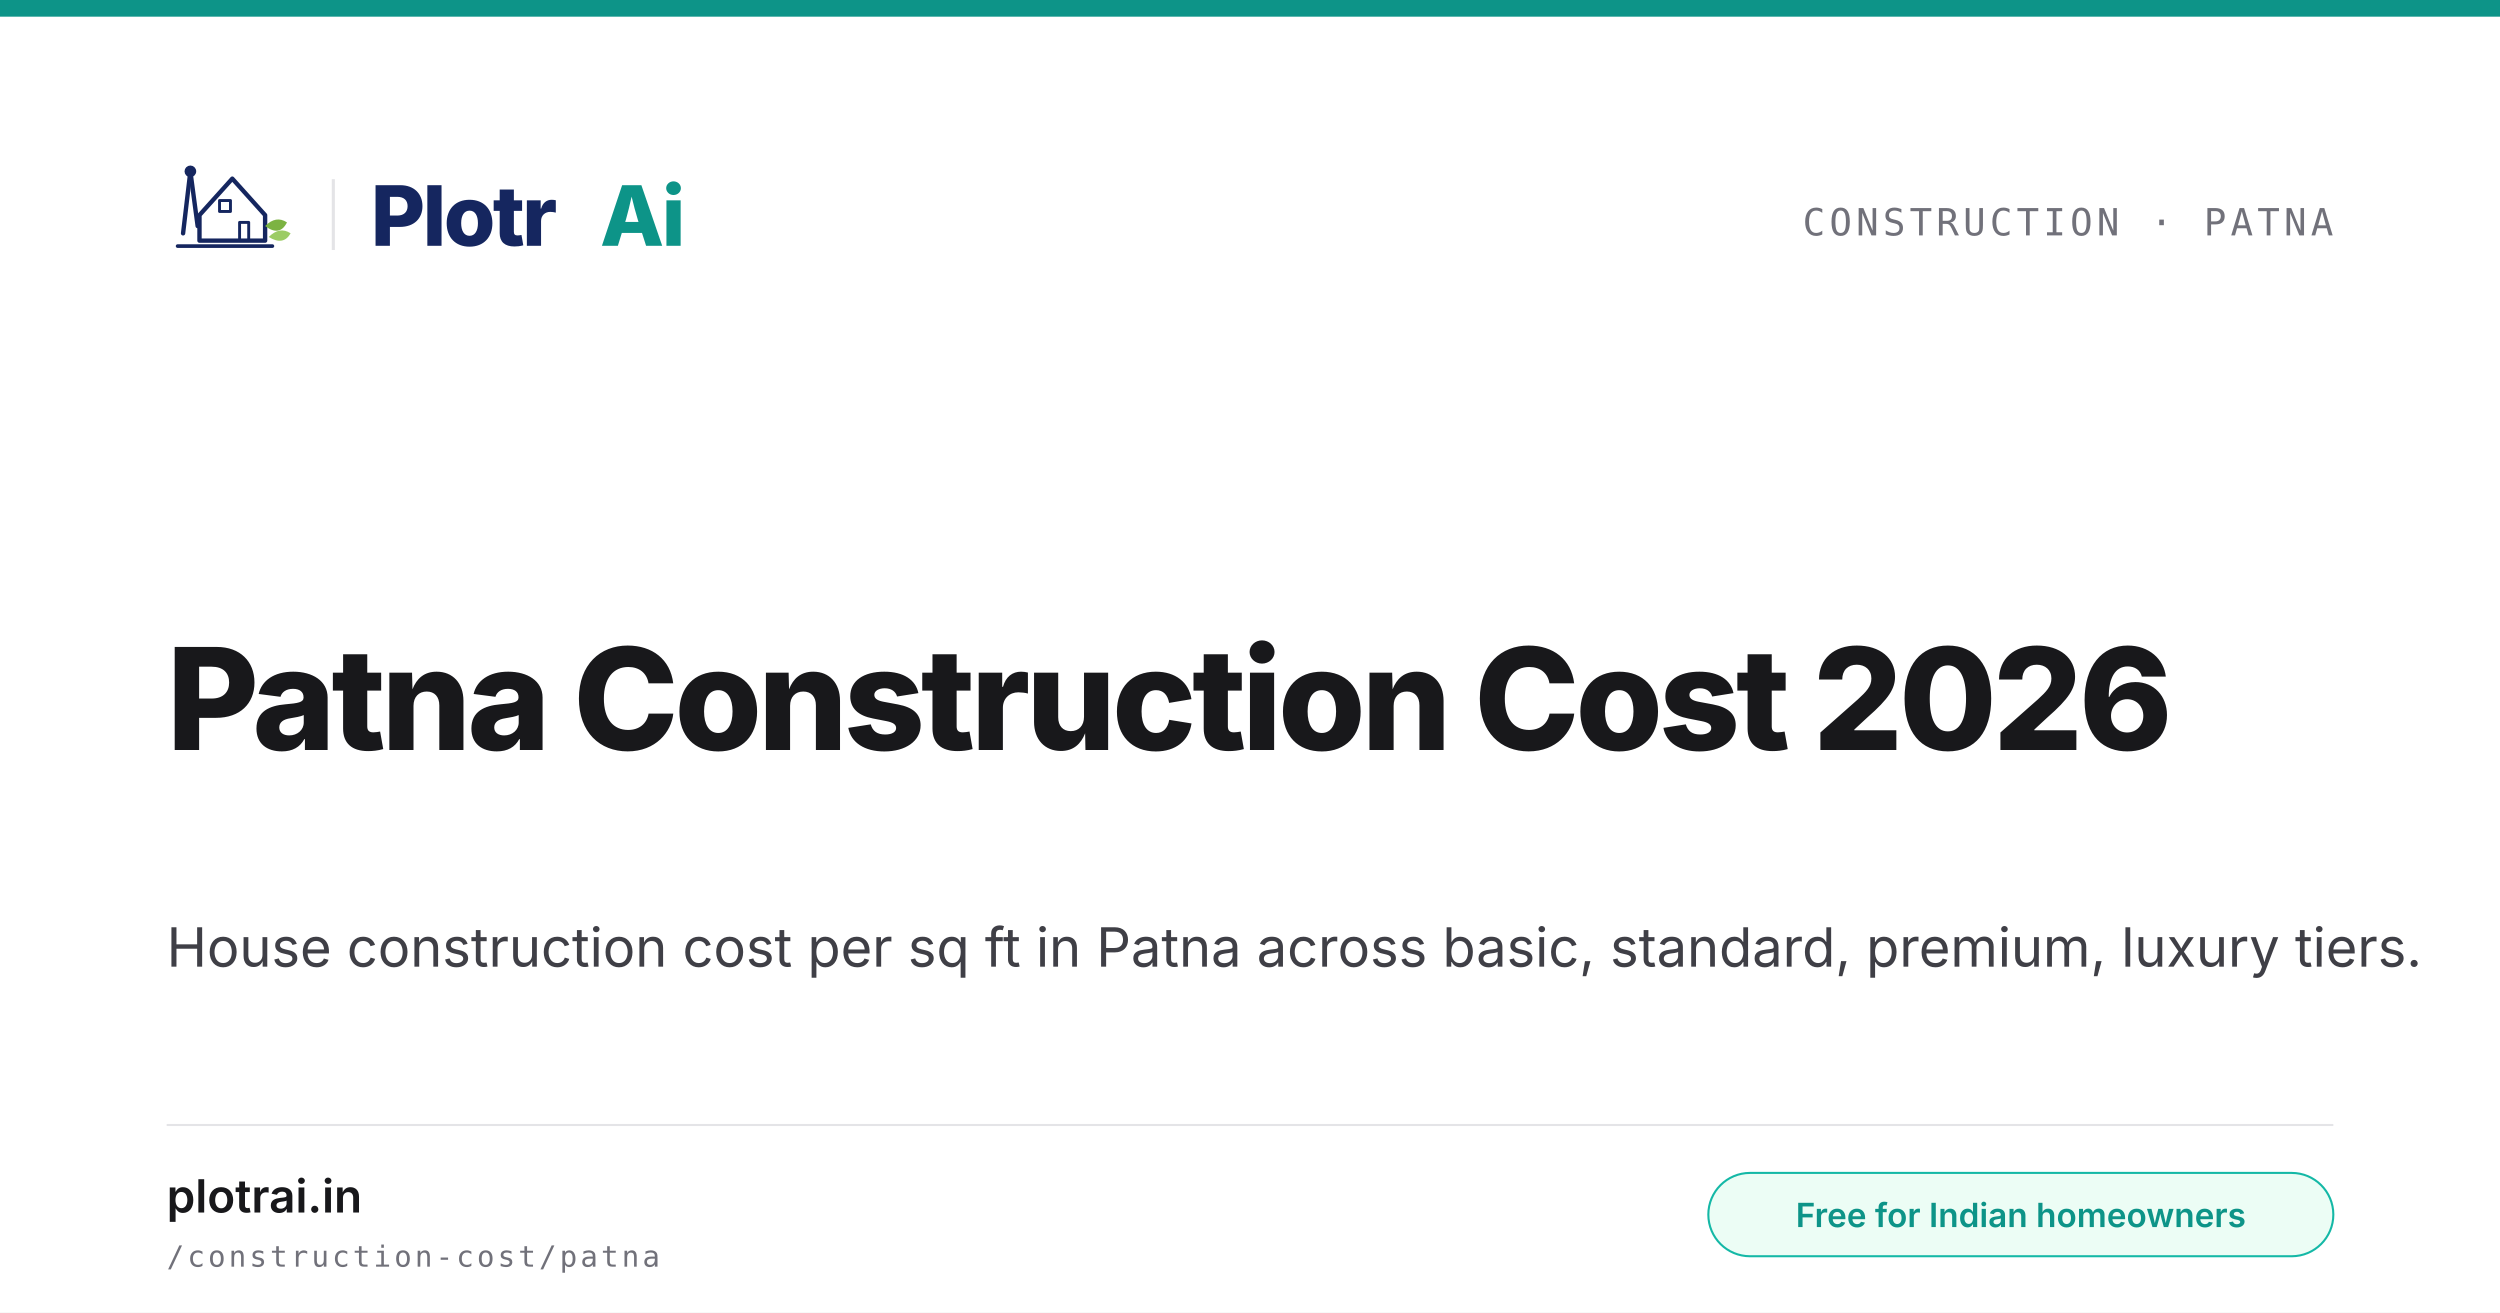
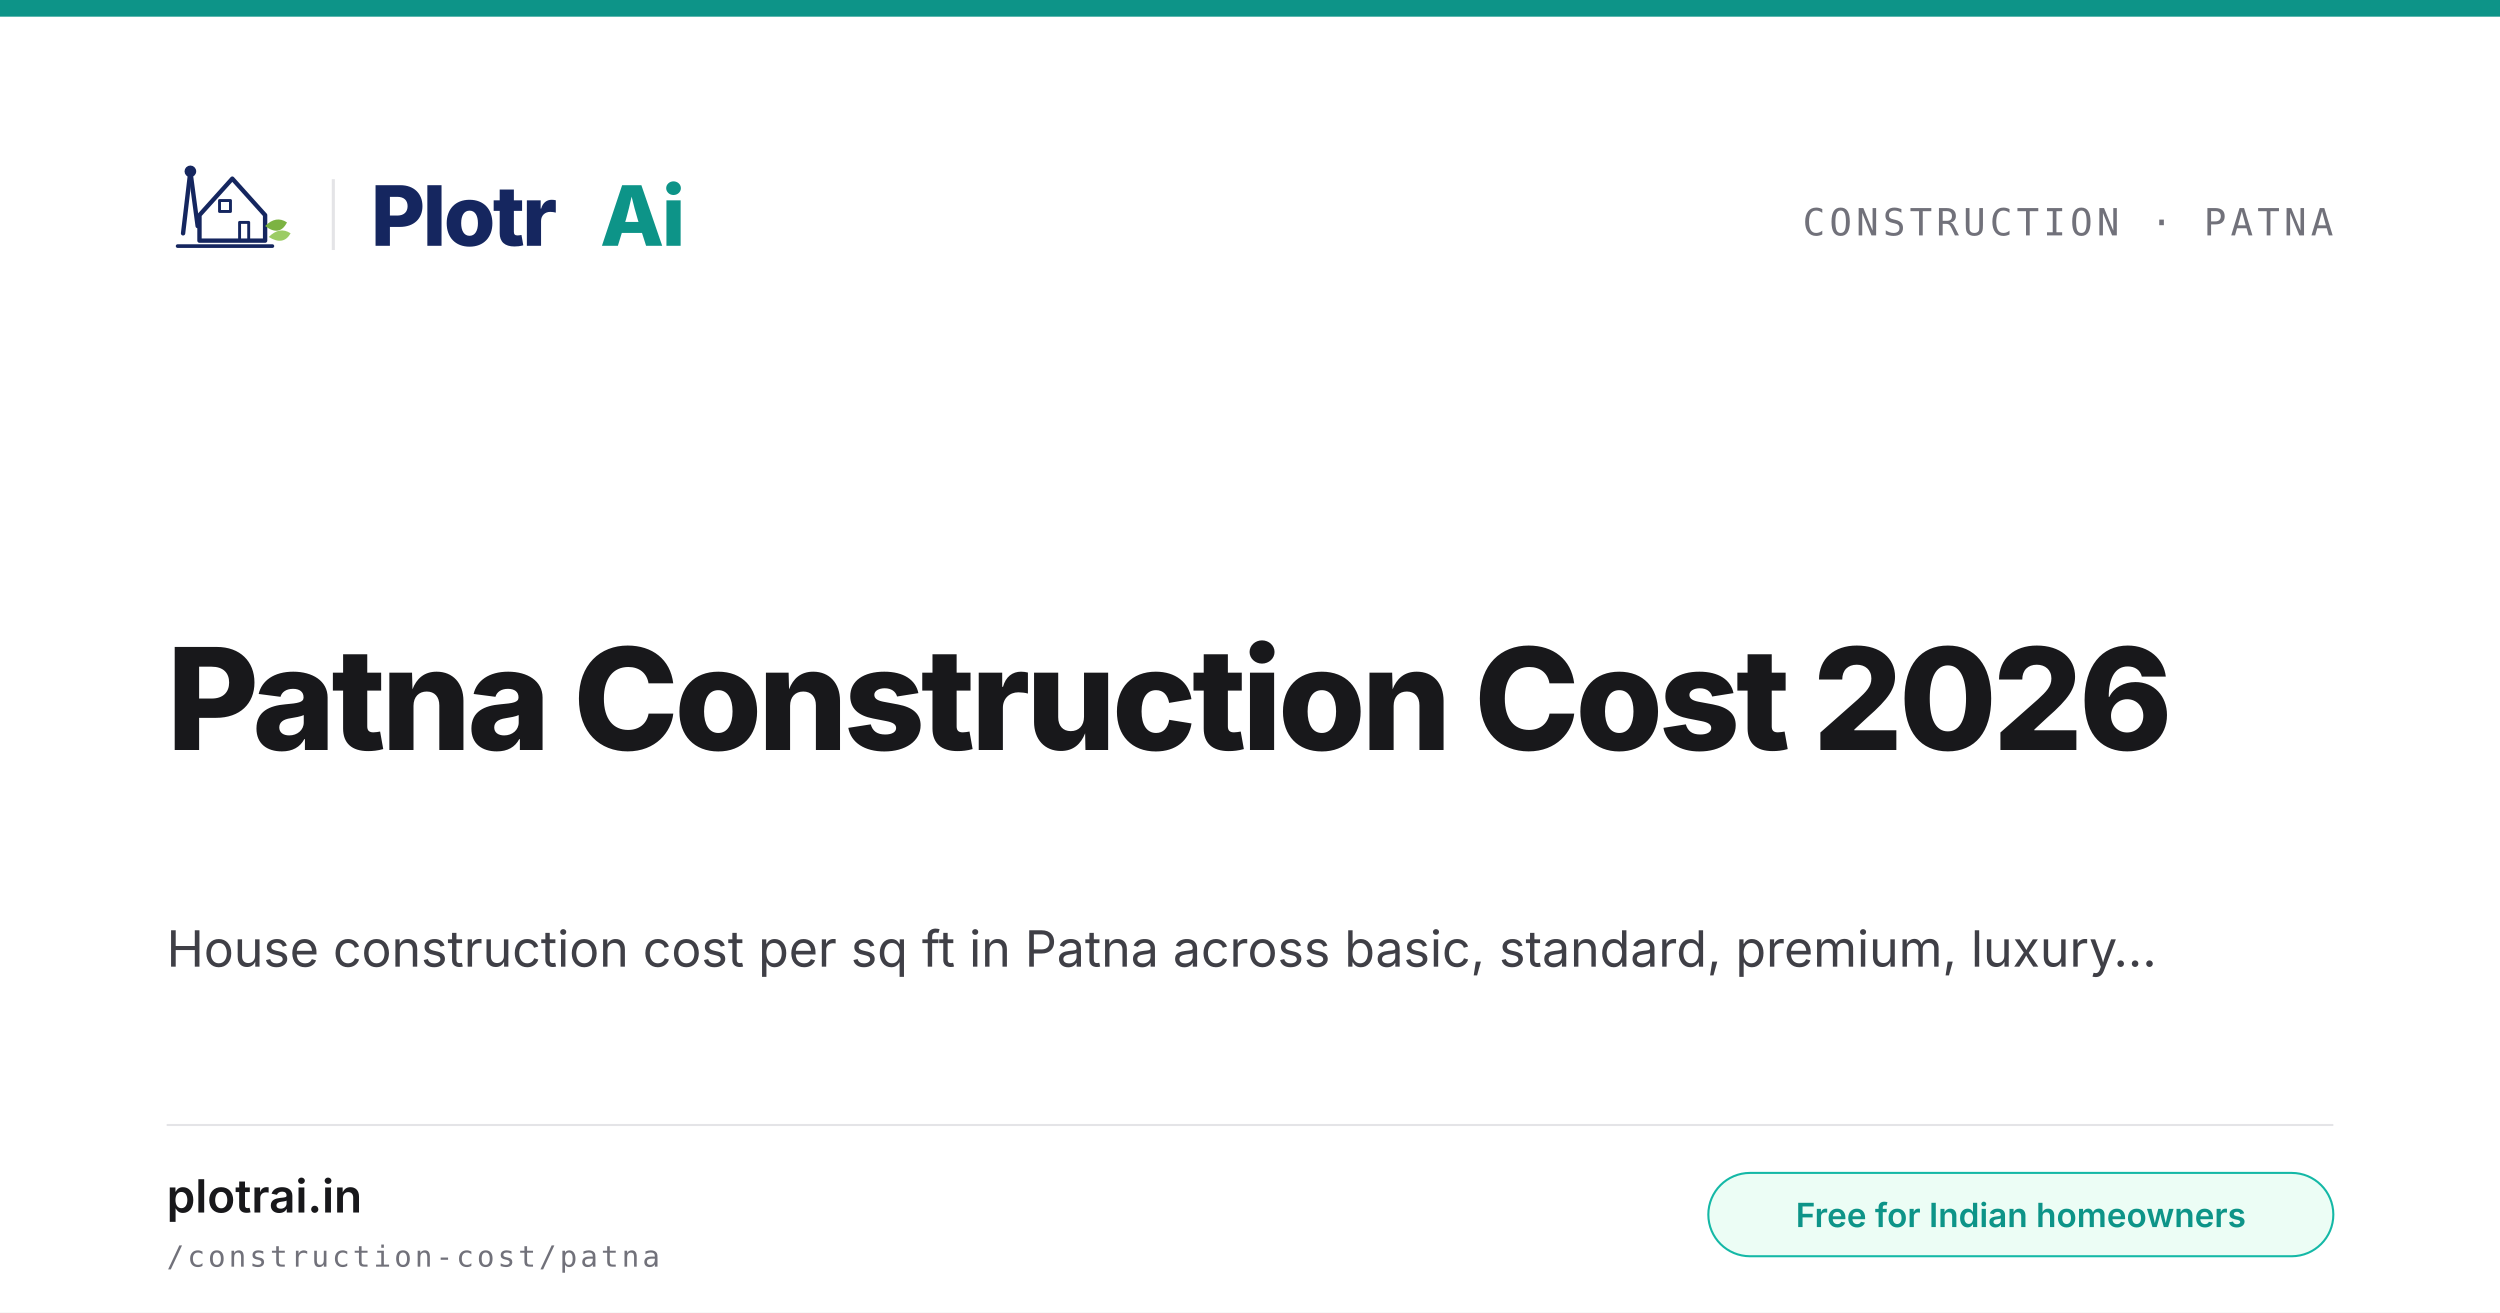
<svg xmlns="http://www.w3.org/2000/svg" width="1200" height="630" viewBox="0 0 1200 630">
  <defs>
    <style>
      .sans { font-family: 'Inter', 'Helvetica Neue', 'Helvetica', 'Arial', sans-serif; }
      .mono { font-family: 'JetBrains Mono', 'SF Mono', 'Menlo', 'Consolas', monospace; }
    </style>
  </defs>
  <rect width="1200" height="630" fill="#ffffff" />
  <rect x="0" y="0" width="1200" height="8" fill="#0d9488" />
  <g transform="translate(80, 70) scale(0.875)">
    <g stroke="#15265F" fill="none" stroke-width="2.4" stroke-linejoin="round" stroke-linecap="round">
      <circle cx="13" cy="14" r="2" fill="#15265F" />
      <line x1="13" y1="14" x2="9" y2="48" />
      <line x1="13" y1="14" x2="17" y2="44" />
      <path d="M 18 38 L 36 18 L 54 38 L 54 52 L 18 52 Z" />
      <rect x="29" y="30" width="6" height="6" stroke-width="1.6" />
      <rect x="40" y="42" width="5" height="10" stroke-width="1.6" />
      <line x1="6" y1="55" x2="58" y2="55" stroke-width="2" />
    </g>
    <path d="M 54 44 Q 60 38 66 42 Q 62 50 54 44 Z" fill="#7CB342" />
    <path d="M 56 50 Q 62 44 68 48 Q 64 55 56 50 Z" fill="#9CCC65" />
  </g>
  <line x1="160" y1="86" x2="160" y2="120" stroke="#e4e4e7" stroke-width="1.5" />
  <text x="178" y="118" class="sans" font-weight="800" font-size="40" letter-spacing="-1.2" fill="#15265F">Plotr</text>
  <text x="288" y="118" class="sans" font-weight="800" font-size="40" letter-spacing="-1.2" fill="#0d9488">Ai</text>
  <text x="1120" y="113" class="mono" text-anchor="end" font-size="18" letter-spacing="2" fill="#71717a">CONSTRUCTION · PATNA</text>
  <text x="80" y="360" class="sans" font-weight="800" font-size="68" letter-spacing="-2" fill="#18181b">Patna Construction Cost 2026</text>
-   <text x="80" y="464" class="sans" font-weight="400" font-size="26" fill="#3f3f46">House construction cost per sq ft in Patna across basic, standard, premium, luxury tiers.</text>
+   <text x="80" y="464" class="sans" font-weight="400" font-size="24" fill="#3f3f46">House construction cost per sq ft in Patna across basic, standard, premium, luxury…</text>
  <line x1="80" y1="540" x2="1120" y2="540" stroke="#e4e4e7" stroke-width="1" />
  <text x="80" y="582" class="sans" font-weight="600" font-size="22" fill="#18181b">plotrai.in</text>
  <text x="80" y="608" class="mono" font-size="14" letter-spacing="1.5" fill="#71717a">/construction-cost/patna</text>
  <rect x="820" y="563" width="300" height="40" rx="20" fill="#ecfdf5" stroke="#14b8a6" stroke-width="1" />
  <text x="970" y="589" class="sans" font-weight="600" font-size="16" text-anchor="middle" fill="#0d9488">Free for Indian homeowners</text>
</svg>
